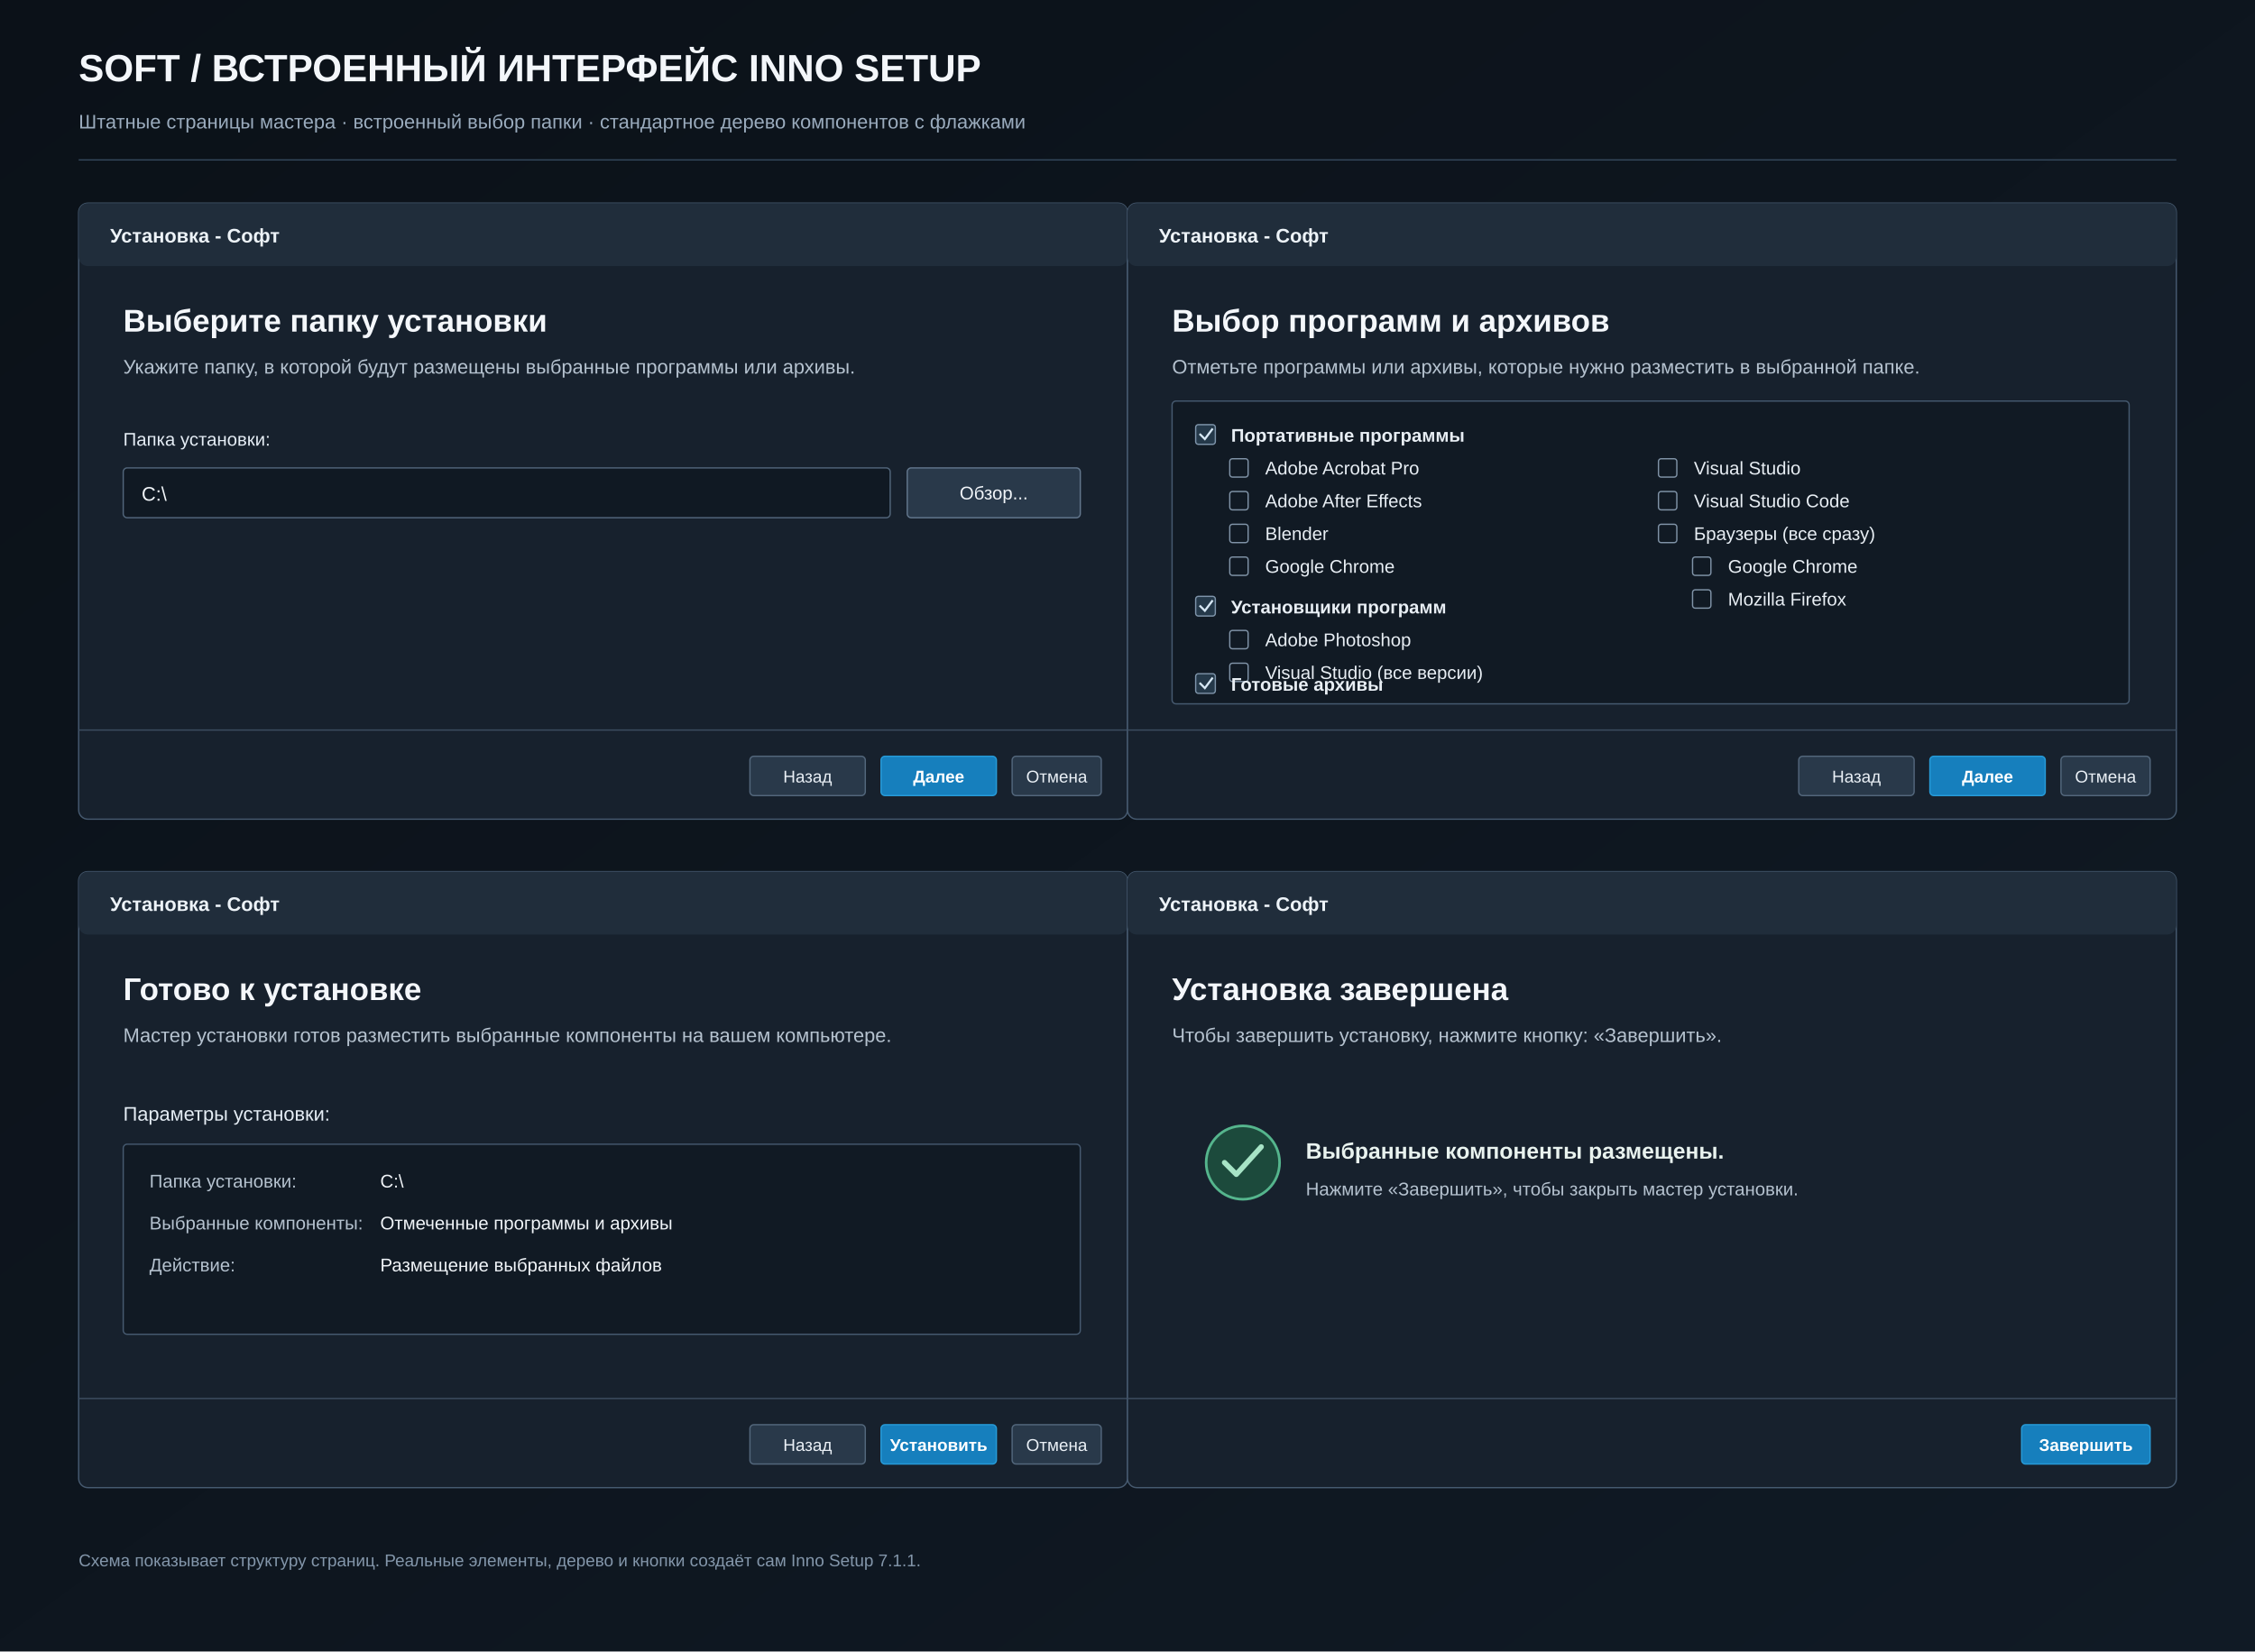
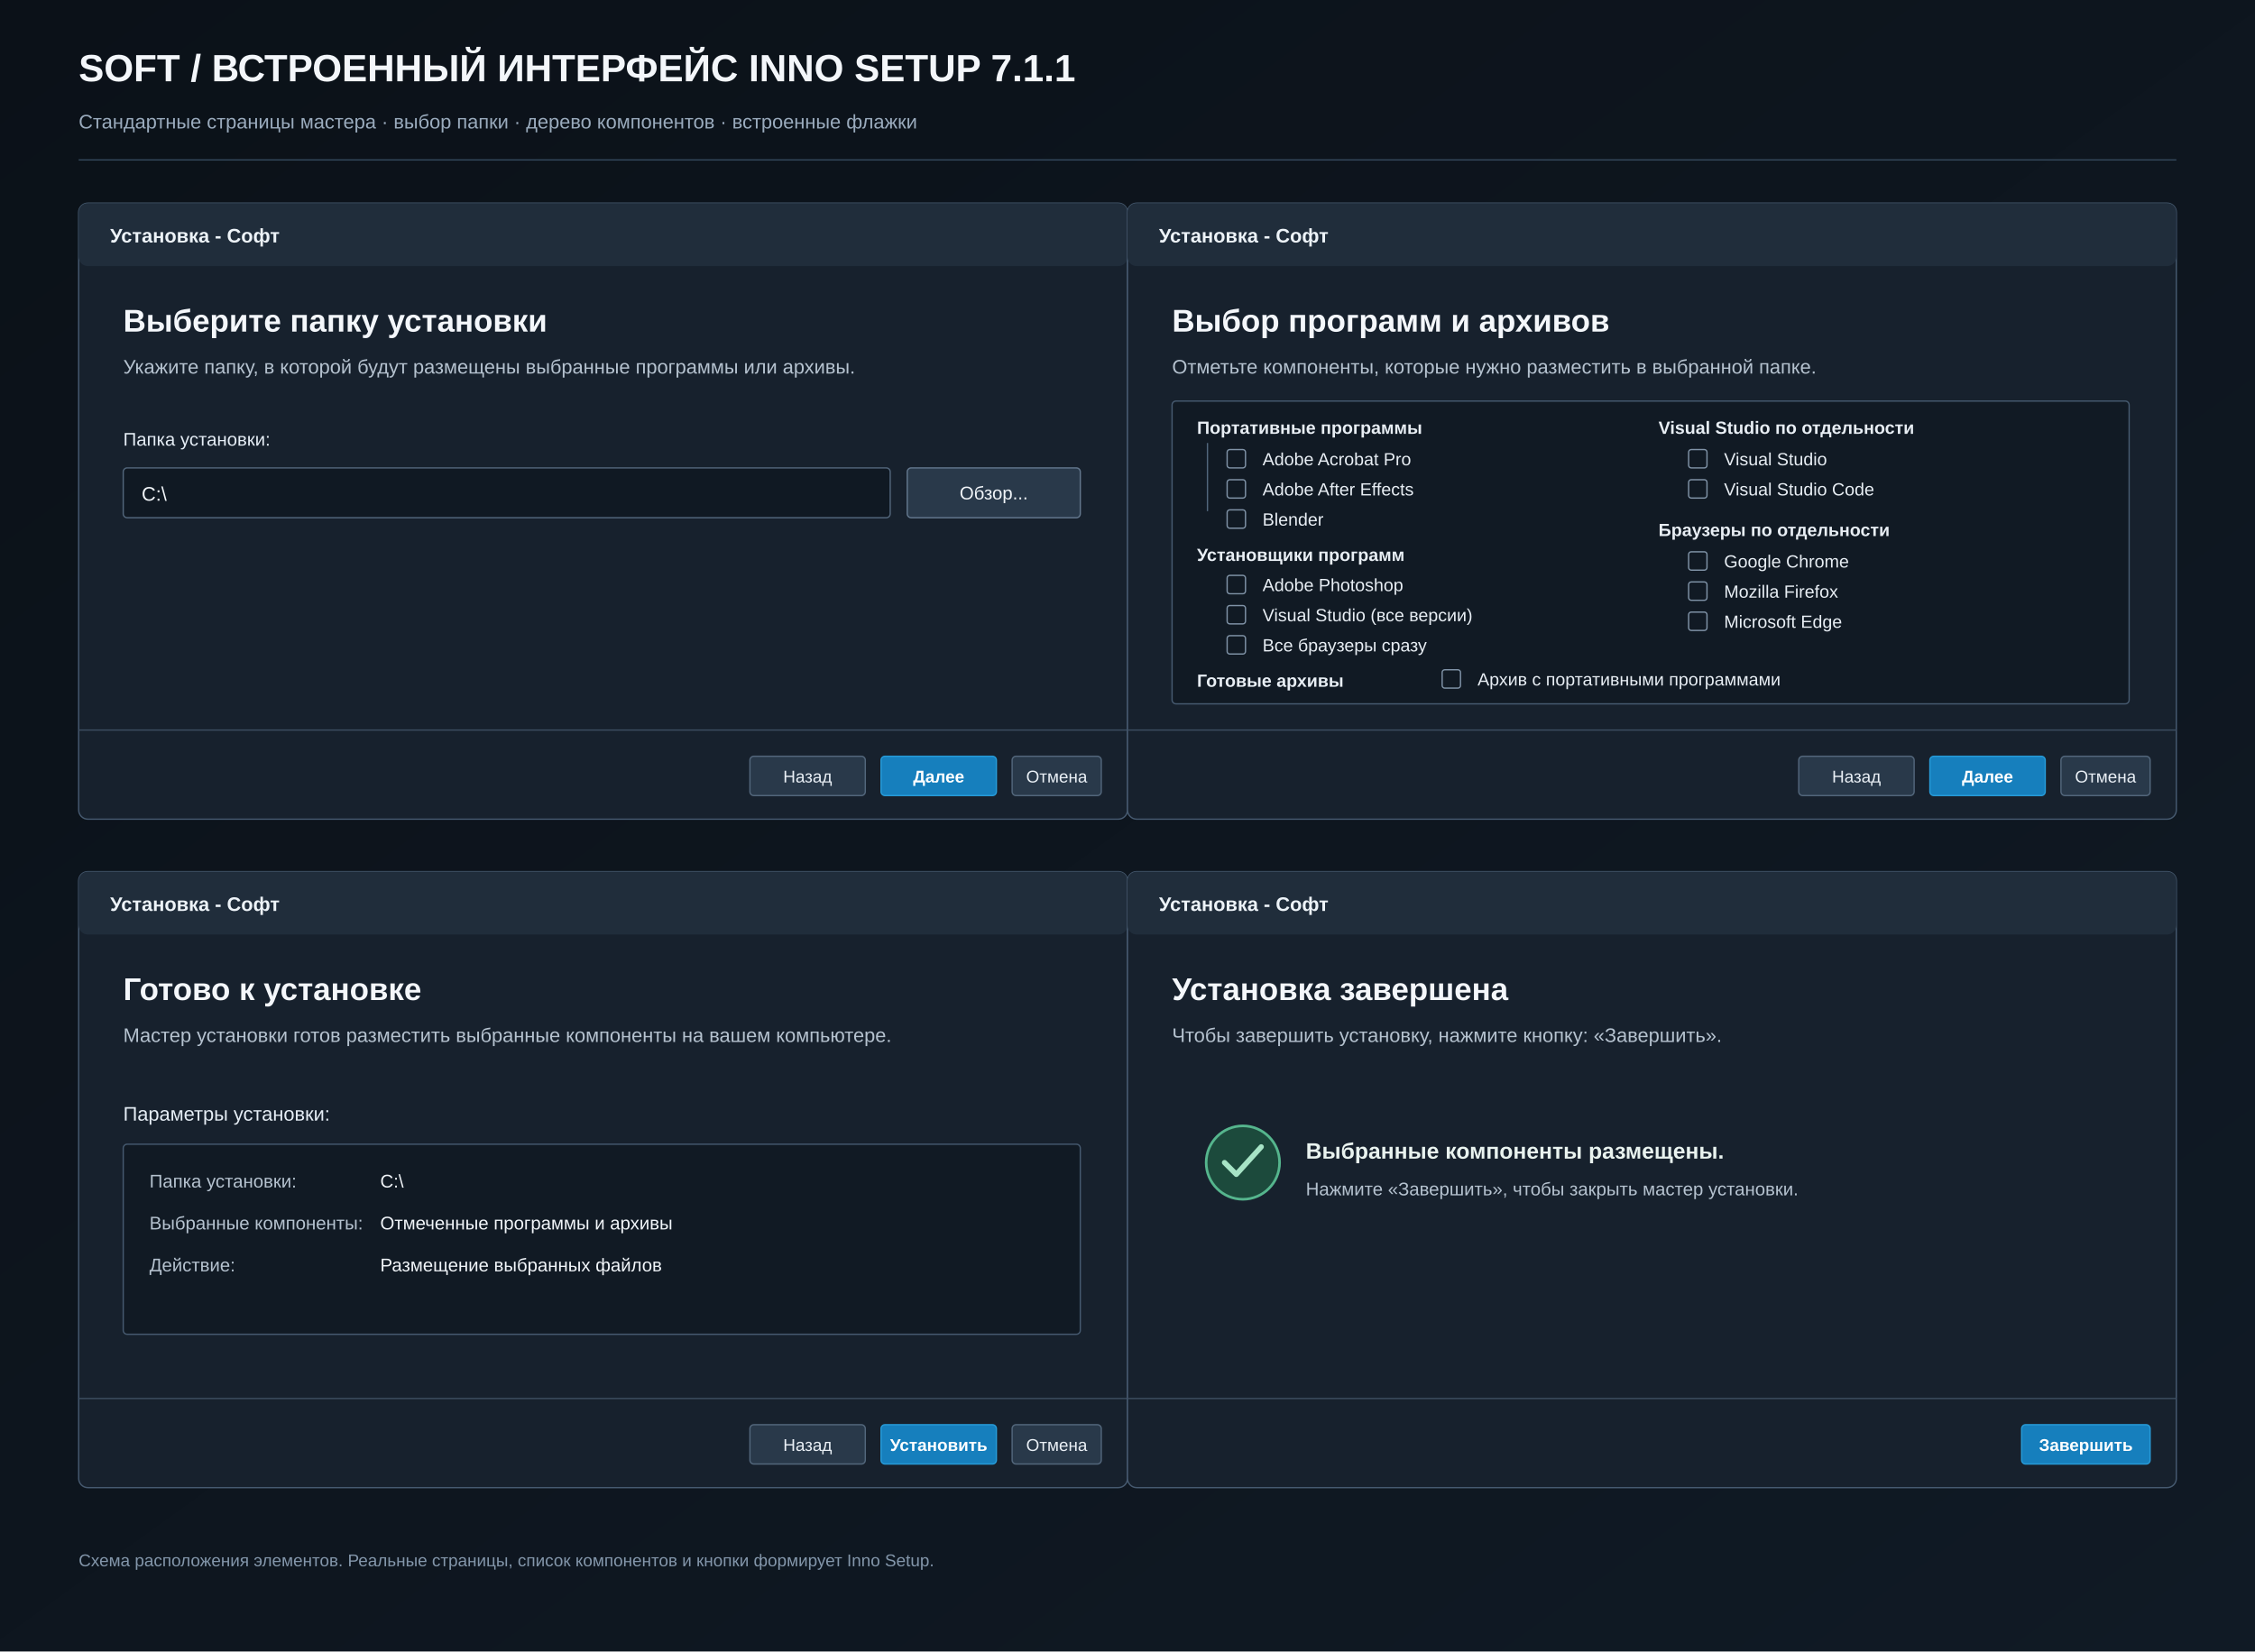
<svg xmlns="http://www.w3.org/2000/svg" width="1720" height="1260" viewBox="0 0 1720 1260">
  <defs>
    <linearGradient id="bg" x1="0" y1="0" x2="1" y2="1">
      <stop offset="0" stop-color="#0b1118" />
      <stop offset="1" stop-color="#101a25" />
    </linearGradient>
  </defs>
  <rect width="1720" height="1260" fill="url(#bg)" />
-   <text x="60" y="62" font-family="Segoe UI,Arial,sans-serif" font-size="29" font-weight="700" fill="#f3f6fa">SOFT / ВСТРОЕННЫЙ ИНТЕРФЕЙС INNO SETUP</text>
-   <text x="60" y="98" font-family="Segoe UI,Arial,sans-serif" font-size="15" fill="#9aabbd">Штатные страницы мастера · встроенный выбор папки · стандартное дерево компонентов с флажками</text>
+   <text x="60" y="62" font-family="Segoe UI,Arial,sans-serif" font-size="29" font-weight="700" fill="#f3f6fa">SOFT / ВСТРОЕННЫЙ ИНТЕРФЕЙС INNO SETUP 7.1.1</text>
+   <text x="60" y="98" font-family="Segoe UI,Arial,sans-serif" font-size="15" fill="#9aabbd">Стандартные страницы мастера · выбор папки · дерево компонентов · встроенные флажки</text>
  <path d="M60 122H1660" stroke="#34485c" />
  <g font-family="Segoe UI,Arial,sans-serif">
    <g transform="translate(60 155)">
      <rect width="800" height="470" rx="7" fill="#17212d" stroke="#465a70" />
      <rect width="800" height="48" rx="7" fill="#202d3b" />
      <text x="24" y="30" font-size="15" font-weight="600" fill="#edf3f8">Установка - Софт</text>
      <text x="34" y="98" font-size="24" font-weight="600" fill="#f4f7fb">Выберите папку установки</text>
      <text x="34" y="130" font-size="15" fill="#b5c2cf">Укажите папку, в которой будут размещены выбранные программы или архивы.</text>
      <text x="34" y="185" font-size="14" fill="#e5edf5">Папка установки:</text>
      <rect x="34" y="202" width="585" height="38" rx="3" fill="#101923" stroke="#52667b" />
      <text x="48" y="227" font-size="15" fill="#f1f5f9">C:\</text>
      <rect x="632" y="202" width="132" height="38" rx="3" fill="#29394a" stroke="#63778d" />
      <text x="698" y="226" text-anchor="middle" font-size="14" fill="#f1f5f9">Обзор...</text>
      <path d="M0 402H800" stroke="#3c4d60" />
      <rect x="512" y="422" width="88" height="30" rx="3" fill="#29394a" stroke="#53677c" />
      <text x="556" y="442" text-anchor="middle" font-size="13" fill="#eaf0f6">Назад</text>
      <rect x="612" y="422" width="88" height="30" rx="3" fill="#167fbd" stroke="#279bd8" />
      <text x="656" y="442" text-anchor="middle" font-size="13" font-weight="600" fill="#fff">Далее</text>
      <rect x="712" y="422" width="68" height="30" rx="3" fill="#29394a" stroke="#53677c" />
      <text x="746" y="442" text-anchor="middle" font-size="13" fill="#eaf0f6">Отмена</text>
    </g>
    <g transform="translate(860 155)">
      <rect width="800" height="470" rx="7" fill="#17212d" stroke="#465a70" />
      <rect width="800" height="48" rx="7" fill="#202d3b" />
      <text x="24" y="30" font-size="15" font-weight="600" fill="#edf3f8">Установка - Софт</text>
      <text x="34" y="98" font-size="24" font-weight="600" fill="#f4f7fb">Выбор программ и архивов</text>
-       <text x="34" y="130" font-size="15" fill="#b5c2cf">Отметьте программы или архивы, которые нужно разместить в выбранной папке.</text>
+       <text x="34" y="130" font-size="15" fill="#b5c2cf">Отметьте компоненты, которые нужно разместить в выбранной папке.</text>
      <rect x="34" y="151" width="730" height="231" rx="3" fill="#111a24" stroke="#465a70" />
-       <g font-size="14" fill="#e8eef4">
-         <rect x="52" y="169" width="15" height="15" rx="2" fill="#25394a" stroke="#7e94aa" />
-         <path d="M55 176l4 4 6-8" fill="none" stroke="#d8e8f5" stroke-width="1.6" />
-         <text x="79" y="182" font-weight="600">Портативные программы</text>
-         <rect x="78" y="195" width="14" height="14" rx="2" fill="#111a24" stroke="#8093a7" />
-         <text x="105" y="207">Adobe Acrobat Pro</text>
-         <rect x="78" y="220" width="14" height="14" rx="2" fill="#111a24" stroke="#8093a7" />
-         <text x="105" y="232">Adobe After Effects</text>
-         <rect x="78" y="245" width="14" height="14" rx="2" fill="#111a24" stroke="#8093a7" />
-         <text x="105" y="257">Blender</text>
-         <rect x="78" y="270" width="14" height="14" rx="2" fill="#111a24" stroke="#8093a7" />
-         <text x="105" y="282">Google Chrome</text>
-         <rect x="52" y="300" width="15" height="15" rx="2" fill="#25394a" stroke="#7e94aa" />
-         <path d="M55 307l4 4 6-8" fill="none" stroke="#d8e8f5" stroke-width="1.6" />
-         <text x="79" y="313" font-weight="600">Установщики программ</text>
-         <rect x="78" y="326" width="14" height="14" rx="2" fill="#111a24" stroke="#8093a7" />
-         <text x="105" y="338">Adobe Photoshop</text>
-         <rect x="78" y="351" width="14" height="14" rx="2" fill="#111a24" stroke="#8093a7" />
-         <text x="105" y="363">Visual Studio (все версии)</text>
-         <rect x="405" y="195" width="14" height="14" rx="2" fill="#111a24" stroke="#8093a7" />
-         <text x="432" y="207">Visual Studio</text>
-         <rect x="405" y="220" width="14" height="14" rx="2" fill="#111a24" stroke="#8093a7" />
-         <text x="432" y="232">Visual Studio Code</text>
-         <rect x="405" y="245" width="14" height="14" rx="2" fill="#111a24" stroke="#8093a7" />
-         <text x="432" y="257">Браузеры (все сразу)</text>
-         <rect x="431" y="270" width="14" height="14" rx="2" fill="#111a24" stroke="#8093a7" />
-         <text x="458" y="282">Google Chrome</text>
-         <rect x="431" y="295" width="14" height="14" rx="2" fill="#111a24" stroke="#8093a7" />
-         <text x="458" y="307">Mozilla Firefox</text>
-         <rect x="52" y="359" width="15" height="15" rx="2" fill="#25394a" stroke="#7e94aa" />
-         <path d="M55 366l4 4 6-8" fill="none" stroke="#d8e8f5" stroke-width="1.6" />
-         <text x="79" y="372" font-weight="600">Готовые архивы</text>
+       <g font-size="13.5" fill="#e8eef4">
+         <text x="53" y="176" font-weight="600">Портативные программы</text>
+         <path d="M61 183V235" stroke="#52677c" stroke-width="1" />
+         <rect x="76" y="188" width="14" height="14" rx="2" fill="#111a24" stroke="#8093a7" />
+         <text x="103" y="200">Adobe Acrobat Pro</text>
+         <rect x="76" y="211" width="14" height="14" rx="2" fill="#111a24" stroke="#8093a7" />
+         <text x="103" y="223">Adobe After Effects</text>
+         <rect x="76" y="234" width="14" height="14" rx="2" fill="#111a24" stroke="#8093a7" />
+         <text x="103" y="246">Blender</text>
+         <text x="53" y="273" font-weight="600">Установщики программ</text>
+         <rect x="76" y="284" width="14" height="14" rx="2" fill="#111a24" stroke="#8093a7" />
+         <text x="103" y="296">Adobe Photoshop</text>
+         <rect x="76" y="307" width="14" height="14" rx="2" fill="#111a24" stroke="#8093a7" />
+         <text x="103" y="319">Visual Studio (все версии)</text>
+         <rect x="76" y="330" width="14" height="14" rx="2" fill="#111a24" stroke="#8093a7" />
+         <text x="103" y="342">Все браузеры сразу</text>
+         <text x="405" y="176" font-weight="600">Visual Studio по отдельности</text>
+         <rect x="428" y="188" width="14" height="14" rx="2" fill="#111a24" stroke="#8093a7" />
+         <text x="455" y="200">Visual Studio</text>
+         <rect x="428" y="211" width="14" height="14" rx="2" fill="#111a24" stroke="#8093a7" />
+         <text x="455" y="223">Visual Studio Code</text>
+         <text x="405" y="254" font-weight="600">Браузеры по отдельности</text>
+         <rect x="428" y="266" width="14" height="14" rx="2" fill="#111a24" stroke="#8093a7" />
+         <text x="455" y="278">Google Chrome</text>
+         <rect x="428" y="289" width="14" height="14" rx="2" fill="#111a24" stroke="#8093a7" />
+         <text x="455" y="301">Mozilla Firefox</text>
+         <rect x="428" y="312" width="14" height="14" rx="2" fill="#111a24" stroke="#8093a7" />
+         <text x="455" y="324">Microsoft Edge</text>
+         <text x="53" y="369" font-weight="600">Готовые архивы</text>
+         <rect x="240" y="356" width="14" height="14" rx="2" fill="#111a24" stroke="#8093a7" />
+         <text x="267" y="368">Архив с портативными программами</text>
      </g>
      <path d="M0 402H800" stroke="#3c4d60" />
      <rect x="512" y="422" width="88" height="30" rx="3" fill="#29394a" stroke="#53677c" />
      <text x="556" y="442" text-anchor="middle" font-size="13" fill="#eaf0f6">Назад</text>
      <rect x="612" y="422" width="88" height="30" rx="3" fill="#167fbd" stroke="#279bd8" />
      <text x="656" y="442" text-anchor="middle" font-size="13" font-weight="600" fill="#fff">Далее</text>
      <rect x="712" y="422" width="68" height="30" rx="3" fill="#29394a" stroke="#53677c" />
      <text x="746" y="442" text-anchor="middle" font-size="13" fill="#eaf0f6">Отмена</text>
    </g>
    <g transform="translate(60 665)">
      <rect width="800" height="470" rx="7" fill="#17212d" stroke="#465a70" />
      <rect width="800" height="48" rx="7" fill="#202d3b" />
      <text x="24" y="30" font-size="15" font-weight="600" fill="#edf3f8">Установка - Софт</text>
      <text x="34" y="98" font-size="24" font-weight="600" fill="#f4f7fb">Готово к установке</text>
      <text x="34" y="130" font-size="15" fill="#b5c2cf">Мастер установки готов разместить выбранные компоненты на вашем компьютере.</text>
      <text x="34" y="190" font-size="15" fill="#e5edf5">Параметры установки:</text>
      <rect x="34" y="208" width="730" height="145" rx="3" fill="#111a24" stroke="#465a70" />
      <text x="54" y="241" font-size="14" fill="#b5c2cf">Папка установки:</text>
      <text x="230" y="241" font-size="14" fill="#f1f5f9">C:\</text>
      <text x="54" y="273" font-size="14" fill="#b5c2cf">Выбранные компоненты:</text>
      <text x="230" y="273" font-size="14" fill="#f1f5f9">Отмеченные программы и архивы</text>
      <text x="54" y="305" font-size="14" fill="#b5c2cf">Действие:</text>
      <text x="230" y="305" font-size="14" fill="#f1f5f9">Размещение выбранных файлов</text>
      <path d="M0 402H800" stroke="#3c4d60" />
      <rect x="512" y="422" width="88" height="30" rx="3" fill="#29394a" stroke="#53677c" />
      <text x="556" y="442" text-anchor="middle" font-size="13" fill="#eaf0f6">Назад</text>
      <rect x="612" y="422" width="88" height="30" rx="3" fill="#167fbd" stroke="#279bd8" />
      <text x="656" y="442" text-anchor="middle" font-size="13" font-weight="600" fill="#fff">Установить</text>
      <rect x="712" y="422" width="68" height="30" rx="3" fill="#29394a" stroke="#53677c" />
      <text x="746" y="442" text-anchor="middle" font-size="13" fill="#eaf0f6">Отмена</text>
    </g>
    <g transform="translate(860 665)">
      <rect width="800" height="470" rx="7" fill="#17212d" stroke="#465a70" />
      <rect width="800" height="48" rx="7" fill="#202d3b" />
      <text x="24" y="30" font-size="15" font-weight="600" fill="#edf3f8">Установка - Софт</text>
      <text x="34" y="98" font-size="24" font-weight="600" fill="#f4f7fb">Установка завершена</text>
      <text x="34" y="130" font-size="15" fill="#b5c2cf">Чтобы завершить установку, нажмите кнопку: «Завершить».</text>
      <circle cx="88" cy="222" r="28" fill="#1c4a3c" stroke="#55b58d" stroke-width="2" />
      <path d="M74 222l9 9 19-21" fill="none" stroke="#a7e4c6" stroke-width="4" stroke-linecap="round" stroke-linejoin="round" />
      <text x="136" y="219" font-size="17" font-weight="600" fill="#e9f3ef">Выбранные компоненты размещены.</text>
      <text x="136" y="247" font-size="14" fill="#b5c2cf">Нажмите «Завершить», чтобы закрыть мастер установки.</text>
      <path d="M0 402H800" stroke="#3c4d60" />
      <rect x="682" y="422" width="98" height="30" rx="3" fill="#167fbd" stroke="#279bd8" />
      <text x="731" y="442" text-anchor="middle" font-size="13" font-weight="600" fill="#fff">Завершить</text>
    </g>
  </g>
-   <text x="60" y="1195" font-family="Segoe UI,Arial,sans-serif" font-size="13" fill="#8396aa">Схема показывает структуру страниц. Реальные элементы, дерево и кнопки создаёт сам Inno Setup 7.1.1.</text>
+   <text x="60" y="1195" font-family="Segoe UI,Arial,sans-serif" font-size="13" fill="#8396aa">Схема расположения элементов. Реальные страницы, список компонентов и кнопки формирует Inno Setup.</text>
</svg>
